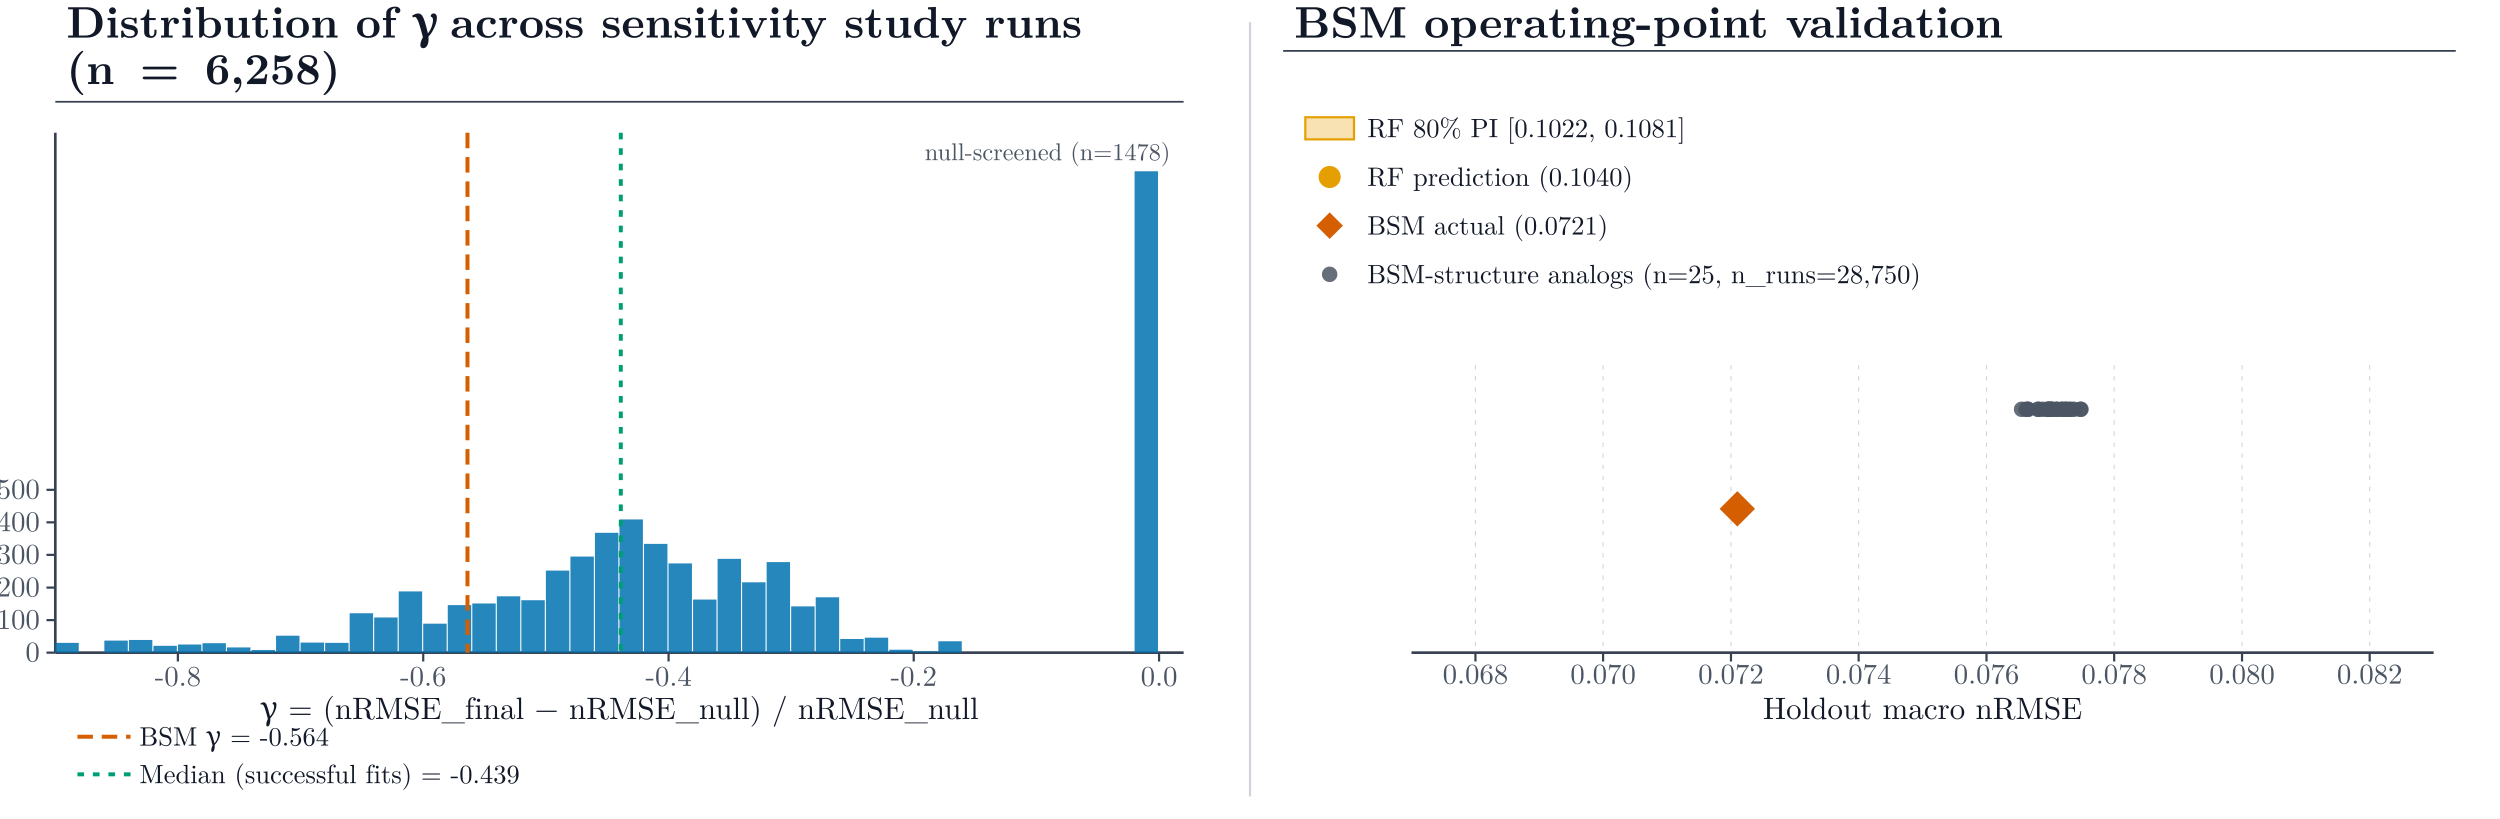
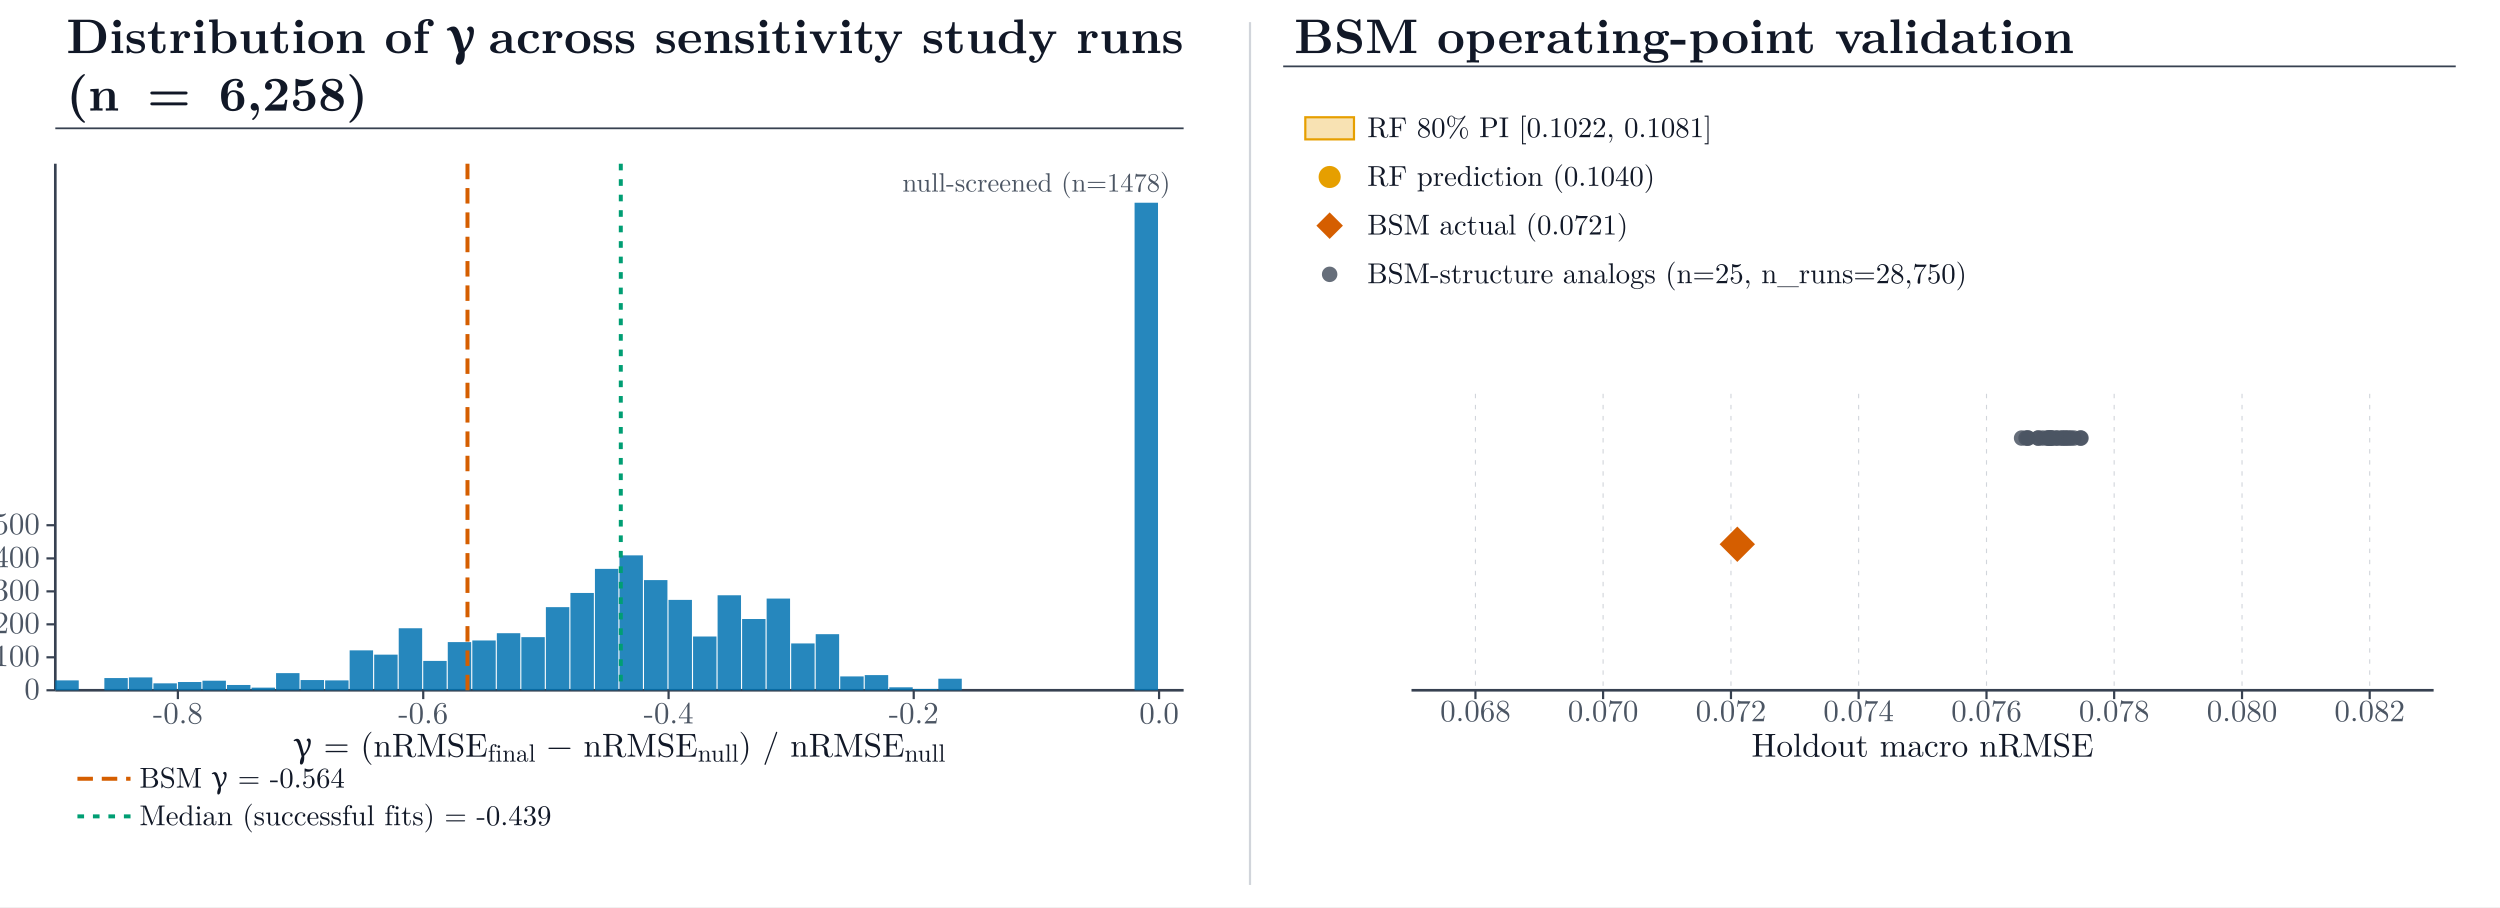
- <svg xmlns="http://www.w3.org/2000/svg" width="1130" height="370" viewBox="0 0 1130 370">
+ <svg xmlns="http://www.w3.org/2000/svg" width="1130" height="410" viewBox="0 0 1130 410">
  <rect width="100%" height="100%" fill="#ffffff" />
-   <text x="30" y="17" font-family="'CMU Serif', 'Computer Modern', 'Latin Modern Roman', Georgia, serif" font-size="20" font-weight="700" fill="#111827">Distribution of γ across sensitivity study runs</text>
-   <text x="30" y="38" font-family="'CMU Serif', 'Computer Modern', 'Latin Modern Roman', Georgia, serif" font-size="20" font-weight="700" fill="#111827">(n = 6,258)</text>
-   <line x1="25" y1="46" x2="535" y2="46" stroke="#374151" stroke-width="0.8" />
-   <line x1="25" y1="295" x2="535" y2="295" stroke="#374151" stroke-width="1.2" />
-   <line x1="25" y1="60" x2="25" y2="295" stroke="#374151" stroke-width="1.2" />
-   <rect x="25.00" y="290.58" width="10.59" height="4.42" fill="#0072B2" fill-opacity="0.85" />
-   <rect x="36.09" y="295.00" width="10.59" height="0.00" fill="#0072B2" fill-opacity="0.85" />
-   <rect x="47.17" y="289.55" width="10.59" height="5.45" fill="#0072B2" fill-opacity="0.85" />
-   <rect x="58.26" y="289.26" width="10.59" height="5.74" fill="#0072B2" fill-opacity="0.85" />
-   <rect x="69.35" y="291.91" width="10.59" height="3.09" fill="#0072B2" fill-opacity="0.85" />
-   <rect x="80.43" y="291.32" width="10.59" height="3.68" fill="#0072B2" fill-opacity="0.85" />
-   <rect x="91.52" y="290.73" width="10.59" height="4.27" fill="#0072B2" fill-opacity="0.85" />
-   <rect x="102.61" y="292.64" width="10.59" height="2.36" fill="#0072B2" fill-opacity="0.85" />
-   <rect x="113.70" y="293.82" width="10.59" height="1.18" fill="#0072B2" fill-opacity="0.85" />
-   <rect x="124.78" y="287.34" width="10.59" height="7.66" fill="#0072B2" fill-opacity="0.85" />
-   <rect x="135.87" y="290.44" width="10.59" height="4.56" fill="#0072B2" fill-opacity="0.85" />
-   <rect x="146.96" y="290.58" width="10.59" height="4.42" fill="#0072B2" fill-opacity="0.85" />
-   <rect x="158.04" y="277.19" width="10.59" height="17.81" fill="#0072B2" fill-opacity="0.85" />
-   <rect x="169.13" y="279.10" width="10.59" height="15.90" fill="#0072B2" fill-opacity="0.85" />
-   <rect x="180.22" y="267.32" width="10.59" height="27.68" fill="#0072B2" fill-opacity="0.85" />
-   <rect x="191.30" y="281.90" width="10.59" height="13.10" fill="#0072B2" fill-opacity="0.85" />
-   <rect x="202.39" y="273.51" width="10.59" height="21.49" fill="#0072B2" fill-opacity="0.85" />
-   <rect x="213.48" y="272.77" width="10.59" height="22.23" fill="#0072B2" fill-opacity="0.85" />
-   <rect x="224.57" y="269.53" width="10.59" height="25.47" fill="#0072B2" fill-opacity="0.85" />
-   <rect x="235.65" y="271.30" width="10.59" height="23.70" fill="#0072B2" fill-opacity="0.85" />
-   <rect x="246.74" y="257.90" width="10.59" height="37.10" fill="#0072B2" fill-opacity="0.85" />
-   <rect x="257.83" y="251.57" width="10.59" height="43.43" fill="#0072B2" fill-opacity="0.85" />
-   <rect x="268.91" y="240.82" width="10.59" height="54.18" fill="#0072B2" fill-opacity="0.85" />
-   <rect x="280.00" y="234.79" width="10.59" height="60.21" fill="#0072B2" fill-opacity="0.85" />
-   <rect x="291.09" y="245.83" width="10.59" height="49.17" fill="#0072B2" fill-opacity="0.85" />
-   <rect x="302.17" y="254.66" width="10.59" height="40.34" fill="#0072B2" fill-opacity="0.85" />
-   <rect x="313.26" y="271.00" width="10.59" height="24.00" fill="#0072B2" fill-opacity="0.85" />
-   <rect x="324.35" y="252.60" width="10.59" height="42.40" fill="#0072B2" fill-opacity="0.85" />
-   <rect x="335.43" y="263.20" width="10.59" height="31.80" fill="#0072B2" fill-opacity="0.85" />
-   <rect x="346.52" y="254.07" width="10.59" height="40.93" fill="#0072B2" fill-opacity="0.85" />
-   <rect x="357.61" y="274.09" width="10.59" height="20.91" fill="#0072B2" fill-opacity="0.85" />
-   <rect x="368.70" y="269.97" width="10.59" height="25.03" fill="#0072B2" fill-opacity="0.85" />
-   <rect x="379.78" y="288.82" width="10.59" height="6.18" fill="#0072B2" fill-opacity="0.85" />
-   <rect x="390.87" y="288.23" width="10.59" height="6.77" fill="#0072B2" fill-opacity="0.85" />
-   <rect x="401.96" y="293.68" width="10.59" height="1.32" fill="#0072B2" fill-opacity="0.85" />
-   <rect x="413.04" y="294.41" width="10.59" height="0.59" fill="#0072B2" fill-opacity="0.85" />
-   <rect x="424.13" y="289.85" width="10.59" height="5.15" fill="#0072B2" fill-opacity="0.85" />
-   <rect x="435.22" y="295.00" width="10.59" height="0.00" fill="#0072B2" fill-opacity="0.85" />
-   <rect x="446.30" y="295.00" width="10.59" height="0.00" fill="#0072B2" fill-opacity="0.85" />
-   <rect x="457.39" y="295.00" width="10.59" height="0.00" fill="#0072B2" fill-opacity="0.85" />
-   <rect x="468.48" y="295.00" width="10.59" height="0.00" fill="#0072B2" fill-opacity="0.85" />
-   <rect x="479.57" y="295.00" width="10.59" height="0.00" fill="#0072B2" fill-opacity="0.85" />
-   <rect x="490.65" y="295.00" width="10.59" height="0.00" fill="#0072B2" fill-opacity="0.85" />
-   <rect x="501.74" y="295.00" width="10.59" height="0.00" fill="#0072B2" fill-opacity="0.85" />
-   <rect x="512.83" y="77.41" width="10.59" height="217.59" fill="#0072B2" fill-opacity="0.85" />
-   <rect x="523.91" y="295.00" width="10.59" height="0.00" fill="#0072B2" fill-opacity="0.85" />
-   <line x1="80.4" y1="295" x2="80.4" y2="299" stroke="#374151" stroke-width="1" />
-   <text x="80.4" y="310.0" text-anchor="middle" font-family="'CMU Serif', 'Computer Modern', 'Latin Modern Roman', Georgia, serif" font-size="13" fill="#4b5563">-0.8</text>
-   <line x1="191.3" y1="295" x2="191.3" y2="299" stroke="#374151" stroke-width="1" />
-   <text x="191.3" y="310.0" text-anchor="middle" font-family="'CMU Serif', 'Computer Modern', 'Latin Modern Roman', Georgia, serif" font-size="13" fill="#4b5563">-0.6</text>
-   <line x1="302.2" y1="295" x2="302.2" y2="299" stroke="#374151" stroke-width="1" />
-   <text x="302.2" y="310.0" text-anchor="middle" font-family="'CMU Serif', 'Computer Modern', 'Latin Modern Roman', Georgia, serif" font-size="13" fill="#4b5563">-0.4</text>
-   <line x1="413.0" y1="295" x2="413.0" y2="299" stroke="#374151" stroke-width="1" />
-   <text x="413.0" y="310.0" text-anchor="middle" font-family="'CMU Serif', 'Computer Modern', 'Latin Modern Roman', Georgia, serif" font-size="13" fill="#4b5563">-0.2</text>
-   <line x1="523.9" y1="295" x2="523.9" y2="299" stroke="#374151" stroke-width="1" />
-   <text x="523.9" y="310.0" text-anchor="middle" font-family="'CMU Serif', 'Computer Modern', 'Latin Modern Roman', Georgia, serif" font-size="13" fill="#4b5563">0.0</text>
-   <line x1="21" y1="295.0" x2="25" y2="295.0" stroke="#374151" stroke-width="1" />
-   <text x="18.0" y="299.0" text-anchor="end" font-family="'CMU Serif', 'Computer Modern', 'Latin Modern Roman', Georgia, serif" font-size="13" fill="#4b5563">0</text>
-   <line x1="21" y1="280.3" x2="25" y2="280.3" stroke="#374151" stroke-width="1" />
-   <text x="18.0" y="284.3" text-anchor="end" font-family="'CMU Serif', 'Computer Modern', 'Latin Modern Roman', Georgia, serif" font-size="13" fill="#4b5563">100</text>
-   <line x1="21" y1="265.6" x2="25" y2="265.6" stroke="#374151" stroke-width="1" />
-   <text x="18.0" y="269.6" text-anchor="end" font-family="'CMU Serif', 'Computer Modern', 'Latin Modern Roman', Georgia, serif" font-size="13" fill="#4b5563">200</text>
-   <line x1="21" y1="250.8" x2="25" y2="250.8" stroke="#374151" stroke-width="1" />
-   <text x="18.0" y="254.8" text-anchor="end" font-family="'CMU Serif', 'Computer Modern', 'Latin Modern Roman', Georgia, serif" font-size="13" fill="#4b5563">300</text>
-   <line x1="21" y1="236.1" x2="25" y2="236.1" stroke="#374151" stroke-width="1" />
-   <text x="18.0" y="240.1" text-anchor="end" font-family="'CMU Serif', 'Computer Modern', 'Latin Modern Roman', Georgia, serif" font-size="13" fill="#4b5563">400</text>
-   <line x1="21" y1="221.4" x2="25" y2="221.4" stroke="#374151" stroke-width="1" />
-   <text x="18.0" y="225.4" text-anchor="end" font-family="'CMU Serif', 'Computer Modern', 'Latin Modern Roman', Georgia, serif" font-size="13" fill="#4b5563">500</text>
-   <text x="280" y="325" text-anchor="middle" font-family="'CMU Serif', 'Computer Modern', 'Latin Modern Roman', Georgia, serif" font-size="14" fill="#111827">γ = (nRMSE_final − nRMSE_null) / nRMSE_null</text>
-   <text x="-10" y="177" transform="rotate(-90 -10 177)" text-anchor="middle" font-family="'CMU Serif', 'Computer Modern', 'Latin Modern Roman', Georgia, serif" font-size="14" fill="#111827">Count</text>
-   <line x1="211.3" y1="60" x2="211.3" y2="295" stroke="#D55E00" stroke-width="1.8" stroke-dasharray="7 4" />
-   <line x1="280.6" y1="60" x2="280.6" y2="295" stroke="#009E73" stroke-width="1.8" stroke-dasharray="3 4" />
-   <line x1="35" y1="333" x2="59" y2="333" stroke="#D55E00" stroke-width="1.8" stroke-dasharray="7 4" />
-   <text x="63" y="337" font-family="'CMU Serif', 'Computer Modern', 'Latin Modern Roman', Georgia, serif" font-size="12" fill="#111827">BSM γ = -0.564</text>
-   <line x1="35" y1="350" x2="59" y2="350" stroke="#009E73" stroke-width="1.8" stroke-dasharray="3 4" />
-   <text x="63" y="354" font-family="'CMU Serif', 'Computer Modern', 'Latin Modern Roman', Georgia, serif" font-size="12" fill="#111827">Median (successful fits) = -0.439</text>
-   <text x="529" y="72.4" text-anchor="end" font-family="'CMU Serif', 'Computer Modern', 'Latin Modern Roman', Georgia, serif" font-size="11" fill="#4b5563">null-screened (n=1478)</text>
-   <text x="585" y="17" font-family="'CMU Serif', 'Computer Modern', 'Latin Modern Roman', Georgia, serif" font-size="20" font-weight="700" fill="#111827">BSM operating-point validation</text>
-   <line x1="580" y1="23" x2="1110" y2="23" stroke="#374151" stroke-width="0.8" />
-   <line x1="638" y1="295" x2="1100" y2="295" stroke="#374151" stroke-width="1.2" />
-   <line x1="666.9" y1="295" x2="666.9" y2="299" stroke="#374151" stroke-width="1" />
-   <line x1="666.9" y1="165" x2="666.9" y2="295" stroke="#d1d5db" stroke-width="0.5" stroke-dasharray="2 3" />
-   <text x="666.9" y="309.0" text-anchor="middle" font-family="'CMU Serif', 'Computer Modern', 'Latin Modern Roman', Georgia, serif" font-size="13" fill="#4b5563">0.068</text>
-   <line x1="724.6" y1="295" x2="724.6" y2="299" stroke="#374151" stroke-width="1" />
-   <line x1="724.6" y1="165" x2="724.6" y2="295" stroke="#d1d5db" stroke-width="0.5" stroke-dasharray="2 3" />
-   <text x="724.6" y="309.0" text-anchor="middle" font-family="'CMU Serif', 'Computer Modern', 'Latin Modern Roman', Georgia, serif" font-size="13" fill="#4b5563">0.070</text>
-   <line x1="782.4" y1="295" x2="782.4" y2="299" stroke="#374151" stroke-width="1" />
-   <line x1="782.4" y1="165" x2="782.4" y2="295" stroke="#d1d5db" stroke-width="0.5" stroke-dasharray="2 3" />
-   <text x="782.4" y="309.0" text-anchor="middle" font-family="'CMU Serif', 'Computer Modern', 'Latin Modern Roman', Georgia, serif" font-size="13" fill="#4b5563">0.072</text>
-   <line x1="840.1" y1="295" x2="840.1" y2="299" stroke="#374151" stroke-width="1" />
-   <line x1="840.1" y1="165" x2="840.1" y2="295" stroke="#d1d5db" stroke-width="0.5" stroke-dasharray="2 3" />
-   <text x="840.1" y="309.0" text-anchor="middle" font-family="'CMU Serif', 'Computer Modern', 'Latin Modern Roman', Georgia, serif" font-size="13" fill="#4b5563">0.074</text>
-   <line x1="897.9" y1="295" x2="897.9" y2="299" stroke="#374151" stroke-width="1" />
-   <line x1="897.9" y1="165" x2="897.9" y2="295" stroke="#d1d5db" stroke-width="0.5" stroke-dasharray="2 3" />
-   <text x="897.9" y="309.0" text-anchor="middle" font-family="'CMU Serif', 'Computer Modern', 'Latin Modern Roman', Georgia, serif" font-size="13" fill="#4b5563">0.076</text>
-   <line x1="955.6" y1="295" x2="955.6" y2="299" stroke="#374151" stroke-width="1" />
-   <line x1="955.6" y1="165" x2="955.6" y2="295" stroke="#d1d5db" stroke-width="0.5" stroke-dasharray="2 3" />
-   <text x="955.6" y="309.0" text-anchor="middle" font-family="'CMU Serif', 'Computer Modern', 'Latin Modern Roman', Georgia, serif" font-size="13" fill="#4b5563">0.078</text>
-   <line x1="1013.4" y1="295" x2="1013.4" y2="299" stroke="#374151" stroke-width="1" />
-   <line x1="1013.4" y1="165" x2="1013.4" y2="295" stroke="#d1d5db" stroke-width="0.5" stroke-dasharray="2 3" />
-   <text x="1013.4" y="309.0" text-anchor="middle" font-family="'CMU Serif', 'Computer Modern', 'Latin Modern Roman', Georgia, serif" font-size="13" fill="#4b5563">0.080</text>
-   <line x1="1071.1" y1="295" x2="1071.1" y2="299" stroke="#374151" stroke-width="1" />
-   <line x1="1071.1" y1="165" x2="1071.1" y2="295" stroke="#d1d5db" stroke-width="0.5" stroke-dasharray="2 3" />
-   <text x="1071.1" y="309.0" text-anchor="middle" font-family="'CMU Serif', 'Computer Modern', 'Latin Modern Roman', Georgia, serif" font-size="13" fill="#4b5563">0.082</text>
-   <text x="869" y="325" text-anchor="middle" font-family="'CMU Serif', 'Computer Modern', 'Latin Modern Roman', Georgia, serif" font-size="14" fill="#111827">Holdout macro nRMSE</text>
-   <rect x="1654.40" y="219.0" width="170.36" height="22" fill="#E69F00" fill-opacity="0.30" stroke="#E69F00" stroke-width="1.2" />
-   <circle cx="913.76" cy="185.0" r="3.5" fill="#4b5563" fill-opacity="0.85" />
-   <circle cx="915.78" cy="185.0" r="3.5" fill="#4b5563" fill-opacity="0.85" />
-   <circle cx="916.64" cy="185.0" r="3.5" fill="#4b5563" fill-opacity="0.85" />
-   <circle cx="916.64" cy="185.0" r="3.5" fill="#4b5563" fill-opacity="0.85" />
-   <circle cx="921.26" cy="185.0" r="3.5" fill="#4b5563" fill-opacity="0.85" />
-   <circle cx="921.26" cy="185.0" r="3.5" fill="#4b5563" fill-opacity="0.85" />
-   <circle cx="923.28" cy="185.0" r="3.5" fill="#4b5563" fill-opacity="0.85" />
-   <circle cx="925.31" cy="185.0" r="3.5" fill="#4b5563" fill-opacity="0.85" />
-   <circle cx="925.88" cy="185.0" r="3.5" fill="#4b5563" fill-opacity="0.85" />
-   <circle cx="925.88" cy="185.0" r="3.5" fill="#4b5563" fill-opacity="0.85" />
-   <circle cx="926.46" cy="185.0" r="3.5" fill="#4b5563" fill-opacity="0.85" />
-   <circle cx="927.33" cy="185.0" r="3.5" fill="#4b5563" fill-opacity="0.85" />
-   <circle cx="927.33" cy="185.0" r="3.5" fill="#4b5563" fill-opacity="0.85" />
-   <circle cx="927.33" cy="185.0" r="3.5" fill="#4b5563" fill-opacity="0.85" />
-   <circle cx="929.64" cy="185.0" r="3.5" fill="#4b5563" fill-opacity="0.85" />
-   <circle cx="929.64" cy="185.0" r="3.5" fill="#4b5563" fill-opacity="0.85" />
-   <circle cx="931.95" cy="185.0" r="3.5" fill="#4b5563" fill-opacity="0.85" />
-   <circle cx="931.95" cy="185.0" r="3.5" fill="#4b5563" fill-opacity="0.85" />
-   <circle cx="933.68" cy="185.0" r="3.5" fill="#4b5563" fill-opacity="0.85" />
-   <circle cx="933.68" cy="185.0" r="3.5" fill="#4b5563" fill-opacity="0.85" />
-   <circle cx="935.12" cy="185.0" r="3.5" fill="#4b5563" fill-opacity="0.85" />
-   <circle cx="935.99" cy="185.0" r="3.5" fill="#4b5563" fill-opacity="0.85" />
-   <circle cx="937.43" cy="185.0" r="3.5" fill="#4b5563" fill-opacity="0.85" />
-   <circle cx="940.32" cy="185.0" r="3.5" fill="#4b5563" fill-opacity="0.85" />
-   <circle cx="940.61" cy="185.0" r="3.5" fill="#4b5563" fill-opacity="0.85" />
-   <circle cx="1706.37" cy="230.0" r="7" fill="#E69F00" />
-   <polygon points="785.262,222 793.262,230 785.262,238 777.262,230" fill="#D55E00" />
+   <text x="30" y="24" font-family="'CMU Serif', 'Computer Modern', 'Latin Modern Roman', Georgia, serif" font-size="22" font-weight="700" fill="#111827">Distribution of γ across sensitivity study runs</text>
+   <text x="30" y="50" font-family="'CMU Serif', 'Computer Modern', 'Latin Modern Roman', Georgia, serif" font-size="22" font-weight="700" fill="#111827">(n = 6,258)</text>
+   <line x1="25" y1="58" x2="535" y2="58" stroke="#374151" stroke-width="0.8" />
+   <line x1="25" y1="312" x2="535" y2="312" stroke="#374151" stroke-width="1.2" />
+   <line x1="25" y1="74" x2="25" y2="312" stroke="#374151" stroke-width="1.2" />
+   <rect x="25.00" y="307.53" width="10.59" height="4.47" fill="#0072B2" fill-opacity="0.85" />
+   <rect x="36.09" y="312.00" width="10.59" height="0.00" fill="#0072B2" fill-opacity="0.85" />
+   <rect x="47.17" y="306.48" width="10.59" height="5.52" fill="#0072B2" fill-opacity="0.85" />
+   <rect x="58.26" y="306.19" width="10.59" height="5.81" fill="#0072B2" fill-opacity="0.85" />
+   <rect x="69.35" y="308.87" width="10.59" height="3.13" fill="#0072B2" fill-opacity="0.85" />
+   <rect x="80.43" y="308.27" width="10.59" height="3.73" fill="#0072B2" fill-opacity="0.85" />
+   <rect x="91.52" y="307.68" width="10.59" height="4.32" fill="#0072B2" fill-opacity="0.85" />
+   <rect x="102.61" y="309.61" width="10.59" height="2.39" fill="#0072B2" fill-opacity="0.85" />
+   <rect x="113.70" y="310.81" width="10.59" height="1.19" fill="#0072B2" fill-opacity="0.85" />
+   <rect x="124.78" y="304.25" width="10.59" height="7.75" fill="#0072B2" fill-opacity="0.85" />
+   <rect x="135.87" y="307.38" width="10.59" height="4.62" fill="#0072B2" fill-opacity="0.85" />
+   <rect x="146.96" y="307.53" width="10.59" height="4.47" fill="#0072B2" fill-opacity="0.85" />
+   <rect x="158.04" y="293.96" width="10.59" height="18.04" fill="#0072B2" fill-opacity="0.85" />
+   <rect x="169.13" y="295.90" width="10.59" height="16.10" fill="#0072B2" fill-opacity="0.85" />
+   <rect x="180.22" y="283.97" width="10.59" height="28.03" fill="#0072B2" fill-opacity="0.85" />
+   <rect x="191.30" y="298.73" width="10.59" height="13.27" fill="#0072B2" fill-opacity="0.85" />
+   <rect x="202.39" y="290.23" width="10.59" height="21.77" fill="#0072B2" fill-opacity="0.85" />
+   <rect x="213.48" y="289.49" width="10.59" height="22.51" fill="#0072B2" fill-opacity="0.85" />
+   <rect x="224.57" y="286.21" width="10.59" height="25.79" fill="#0072B2" fill-opacity="0.85" />
+   <rect x="235.65" y="287.99" width="10.59" height="24.01" fill="#0072B2" fill-opacity="0.85" />
+   <rect x="246.74" y="274.43" width="10.59" height="37.57" fill="#0072B2" fill-opacity="0.85" />
+   <rect x="257.83" y="268.02" width="10.59" height="43.98" fill="#0072B2" fill-opacity="0.85" />
+   <rect x="268.91" y="257.13" width="10.59" height="54.87" fill="#0072B2" fill-opacity="0.85" />
+   <rect x="280.00" y="251.02" width="10.59" height="60.98" fill="#0072B2" fill-opacity="0.85" />
+   <rect x="291.09" y="262.20" width="10.59" height="49.80" fill="#0072B2" fill-opacity="0.85" />
+   <rect x="302.17" y="271.15" width="10.59" height="40.85" fill="#0072B2" fill-opacity="0.85" />
+   <rect x="313.26" y="287.70" width="10.59" height="24.30" fill="#0072B2" fill-opacity="0.85" />
+   <rect x="324.35" y="269.06" width="10.59" height="42.94" fill="#0072B2" fill-opacity="0.85" />
+   <rect x="335.43" y="279.79" width="10.59" height="32.21" fill="#0072B2" fill-opacity="0.85" />
+   <rect x="346.52" y="270.55" width="10.59" height="41.45" fill="#0072B2" fill-opacity="0.85" />
+   <rect x="357.61" y="290.83" width="10.59" height="21.17" fill="#0072B2" fill-opacity="0.85" />
+   <rect x="368.70" y="286.65" width="10.59" height="25.35" fill="#0072B2" fill-opacity="0.85" />
+   <rect x="379.78" y="305.74" width="10.59" height="6.26" fill="#0072B2" fill-opacity="0.85" />
+   <rect x="390.87" y="305.14" width="10.59" height="6.86" fill="#0072B2" fill-opacity="0.85" />
+   <rect x="401.96" y="310.66" width="10.59" height="1.34" fill="#0072B2" fill-opacity="0.85" />
+   <rect x="413.04" y="311.40" width="10.59" height="0.60" fill="#0072B2" fill-opacity="0.85" />
+   <rect x="424.13" y="306.78" width="10.59" height="5.22" fill="#0072B2" fill-opacity="0.85" />
+   <rect x="435.22" y="312.00" width="10.59" height="0.00" fill="#0072B2" fill-opacity="0.85" />
+   <rect x="446.30" y="312.00" width="10.59" height="0.00" fill="#0072B2" fill-opacity="0.85" />
+   <rect x="457.39" y="312.00" width="10.59" height="0.00" fill="#0072B2" fill-opacity="0.85" />
+   <rect x="468.48" y="312.00" width="10.59" height="0.00" fill="#0072B2" fill-opacity="0.85" />
+   <rect x="479.57" y="312.00" width="10.59" height="0.00" fill="#0072B2" fill-opacity="0.85" />
+   <rect x="490.65" y="312.00" width="10.59" height="0.00" fill="#0072B2" fill-opacity="0.85" />
+   <rect x="501.74" y="312.00" width="10.59" height="0.00" fill="#0072B2" fill-opacity="0.85" />
+   <rect x="512.83" y="91.63" width="10.59" height="220.37" fill="#0072B2" fill-opacity="0.85" />
+   <rect x="523.91" y="312.00" width="10.59" height="0.00" fill="#0072B2" fill-opacity="0.85" />
+   <line x1="80.4" y1="312" x2="80.4" y2="316" stroke="#374151" stroke-width="1" />
+   <text x="80.4" y="327.0" text-anchor="middle" font-family="'CMU Serif', 'Computer Modern', 'Latin Modern Roman', Georgia, serif" font-size="14" fill="#4b5563">-0.8</text>
+   <line x1="191.3" y1="312" x2="191.3" y2="316" stroke="#374151" stroke-width="1" />
+   <text x="191.3" y="327.0" text-anchor="middle" font-family="'CMU Serif', 'Computer Modern', 'Latin Modern Roman', Georgia, serif" font-size="14" fill="#4b5563">-0.6</text>
+   <line x1="302.2" y1="312" x2="302.2" y2="316" stroke="#374151" stroke-width="1" />
+   <text x="302.2" y="327.0" text-anchor="middle" font-family="'CMU Serif', 'Computer Modern', 'Latin Modern Roman', Georgia, serif" font-size="14" fill="#4b5563">-0.4</text>
+   <line x1="413.0" y1="312" x2="413.0" y2="316" stroke="#374151" stroke-width="1" />
+   <text x="413.0" y="327.0" text-anchor="middle" font-family="'CMU Serif', 'Computer Modern', 'Latin Modern Roman', Georgia, serif" font-size="14" fill="#4b5563">-0.2</text>
+   <line x1="523.9" y1="312" x2="523.9" y2="316" stroke="#374151" stroke-width="1" />
+   <text x="523.9" y="327.0" text-anchor="middle" font-family="'CMU Serif', 'Computer Modern', 'Latin Modern Roman', Georgia, serif" font-size="14" fill="#4b5563">0.0</text>
+   <line x1="21" y1="312.0" x2="25" y2="312.0" stroke="#374151" stroke-width="1" />
+   <text x="18.0" y="316.0" text-anchor="end" font-family="'CMU Serif', 'Computer Modern', 'Latin Modern Roman', Georgia, serif" font-size="14" fill="#4b5563">0</text>
+   <line x1="21" y1="297.1" x2="25" y2="297.1" stroke="#374151" stroke-width="1" />
+   <text x="18.0" y="301.1" text-anchor="end" font-family="'CMU Serif', 'Computer Modern', 'Latin Modern Roman', Georgia, serif" font-size="14" fill="#4b5563">100</text>
+   <line x1="21" y1="282.2" x2="25" y2="282.2" stroke="#374151" stroke-width="1" />
+   <text x="18.0" y="286.2" text-anchor="end" font-family="'CMU Serif', 'Computer Modern', 'Latin Modern Roman', Georgia, serif" font-size="14" fill="#4b5563">200</text>
+   <line x1="21" y1="267.3" x2="25" y2="267.3" stroke="#374151" stroke-width="1" />
+   <text x="18.0" y="271.3" text-anchor="end" font-family="'CMU Serif', 'Computer Modern', 'Latin Modern Roman', Georgia, serif" font-size="14" fill="#4b5563">300</text>
+   <line x1="21" y1="252.4" x2="25" y2="252.4" stroke="#374151" stroke-width="1" />
+   <text x="18.0" y="256.4" text-anchor="end" font-family="'CMU Serif', 'Computer Modern', 'Latin Modern Roman', Georgia, serif" font-size="14" fill="#4b5563">400</text>
+   <line x1="21" y1="237.4" x2="25" y2="237.4" stroke="#374151" stroke-width="1" />
+   <text x="18.0" y="241.4" text-anchor="end" font-family="'CMU Serif', 'Computer Modern', 'Latin Modern Roman', Georgia, serif" font-size="14" fill="#4b5563">500</text>
+   <text x="280" y="342" text-anchor="middle" font-family="'CMU Serif', 'Computer Modern', 'Latin Modern Roman', Georgia, serif" font-size="15" fill="#111827">γ = (nRMSE<tspan baseline-shift="sub" font-size="75%">final</tspan> − nRMSE<tspan baseline-shift="sub" font-size="75%">null</tspan>) / nRMSE<tspan baseline-shift="sub" font-size="75%">null</tspan>
+   </text>
+   <text x="-10" y="193" transform="rotate(-90 -10 193)" text-anchor="middle" font-family="'CMU Serif', 'Computer Modern', 'Latin Modern Roman', Georgia, serif" font-size="15" fill="#111827">Count</text>
+   <line x1="211.3" y1="74" x2="211.3" y2="312" stroke="#D55E00" stroke-width="1.8" stroke-dasharray="7 4" />
+   <line x1="280.6" y1="74" x2="280.6" y2="312" stroke="#009E73" stroke-width="1.8" stroke-dasharray="3 4" />
+   <line x1="35" y1="352" x2="59" y2="352" stroke="#D55E00" stroke-width="1.8" stroke-dasharray="7 4" />
+   <text x="63" y="356" font-family="'CMU Serif', 'Computer Modern', 'Latin Modern Roman', Georgia, serif" font-size="13" fill="#111827">BSM γ = -0.564</text>
+   <line x1="35" y1="369" x2="59" y2="369" stroke="#009E73" stroke-width="1.8" stroke-dasharray="3 4" />
+   <text x="63" y="373" font-family="'CMU Serif', 'Computer Modern', 'Latin Modern Roman', Georgia, serif" font-size="13" fill="#111827">Median (successful fits) = -0.439</text>
+   <text x="529" y="86.6" text-anchor="end" font-family="'CMU Serif', 'Computer Modern', 'Latin Modern Roman', Georgia, serif" font-size="12" fill="#4b5563">null-screened (n=1478)</text>
+   <text x="585" y="24" font-family="'CMU Serif', 'Computer Modern', 'Latin Modern Roman', Georgia, serif" font-size="22" font-weight="700" fill="#111827">BSM operating-point validation</text>
+   <line x1="580" y1="30" x2="1110" y2="30" stroke="#374151" stroke-width="0.8" />
+   <line x1="638" y1="312" x2="1100" y2="312" stroke="#374151" stroke-width="1.2" />
+   <line x1="666.9" y1="312" x2="666.9" y2="316" stroke="#374151" stroke-width="1" />
+   <line x1="666.9" y1="178" x2="666.9" y2="312" stroke="#d1d5db" stroke-width="0.5" stroke-dasharray="2 3" />
+   <text x="666.9" y="326.0" text-anchor="middle" font-family="'CMU Serif', 'Computer Modern', 'Latin Modern Roman', Georgia, serif" font-size="14" fill="#4b5563">0.068</text>
+   <line x1="724.6" y1="312" x2="724.6" y2="316" stroke="#374151" stroke-width="1" />
+   <line x1="724.6" y1="178" x2="724.6" y2="312" stroke="#d1d5db" stroke-width="0.5" stroke-dasharray="2 3" />
+   <text x="724.6" y="326.0" text-anchor="middle" font-family="'CMU Serif', 'Computer Modern', 'Latin Modern Roman', Georgia, serif" font-size="14" fill="#4b5563">0.070</text>
+   <line x1="782.4" y1="312" x2="782.4" y2="316" stroke="#374151" stroke-width="1" />
+   <line x1="782.4" y1="178" x2="782.4" y2="312" stroke="#d1d5db" stroke-width="0.5" stroke-dasharray="2 3" />
+   <text x="782.4" y="326.0" text-anchor="middle" font-family="'CMU Serif', 'Computer Modern', 'Latin Modern Roman', Georgia, serif" font-size="14" fill="#4b5563">0.072</text>
+   <line x1="840.1" y1="312" x2="840.1" y2="316" stroke="#374151" stroke-width="1" />
+   <line x1="840.1" y1="178" x2="840.1" y2="312" stroke="#d1d5db" stroke-width="0.5" stroke-dasharray="2 3" />
+   <text x="840.1" y="326.0" text-anchor="middle" font-family="'CMU Serif', 'Computer Modern', 'Latin Modern Roman', Georgia, serif" font-size="14" fill="#4b5563">0.074</text>
+   <line x1="897.9" y1="312" x2="897.9" y2="316" stroke="#374151" stroke-width="1" />
+   <line x1="897.9" y1="178" x2="897.9" y2="312" stroke="#d1d5db" stroke-width="0.5" stroke-dasharray="2 3" />
+   <text x="897.9" y="326.0" text-anchor="middle" font-family="'CMU Serif', 'Computer Modern', 'Latin Modern Roman', Georgia, serif" font-size="14" fill="#4b5563">0.076</text>
+   <line x1="955.6" y1="312" x2="955.6" y2="316" stroke="#374151" stroke-width="1" />
+   <line x1="955.6" y1="178" x2="955.6" y2="312" stroke="#d1d5db" stroke-width="0.5" stroke-dasharray="2 3" />
+   <text x="955.6" y="326.0" text-anchor="middle" font-family="'CMU Serif', 'Computer Modern', 'Latin Modern Roman', Georgia, serif" font-size="14" fill="#4b5563">0.078</text>
+   <line x1="1013.4" y1="312" x2="1013.4" y2="316" stroke="#374151" stroke-width="1" />
+   <line x1="1013.4" y1="178" x2="1013.4" y2="312" stroke="#d1d5db" stroke-width="0.5" stroke-dasharray="2 3" />
+   <text x="1013.4" y="326.0" text-anchor="middle" font-family="'CMU Serif', 'Computer Modern', 'Latin Modern Roman', Georgia, serif" font-size="14" fill="#4b5563">0.080</text>
+   <line x1="1071.1" y1="312" x2="1071.1" y2="316" stroke="#374151" stroke-width="1" />
+   <line x1="1071.1" y1="178" x2="1071.1" y2="312" stroke="#d1d5db" stroke-width="0.5" stroke-dasharray="2 3" />
+   <text x="1071.1" y="326.0" text-anchor="middle" font-family="'CMU Serif', 'Computer Modern', 'Latin Modern Roman', Georgia, serif" font-size="14" fill="#4b5563">0.082</text>
+   <text x="869" y="342" text-anchor="middle" font-family="'CMU Serif', 'Computer Modern', 'Latin Modern Roman', Georgia, serif" font-size="15" fill="#111827">Holdout macro nRMSE</text>
+   <rect x="1654.40" y="235.0" width="170.36" height="22" fill="#E69F00" fill-opacity="0.30" stroke="#E69F00" stroke-width="1.2" />
+   <circle cx="913.76" cy="198.0" r="3.5" fill="#4b5563" fill-opacity="0.85" />
+   <circle cx="915.78" cy="198.0" r="3.5" fill="#4b5563" fill-opacity="0.85" />
+   <circle cx="916.64" cy="198.0" r="3.5" fill="#4b5563" fill-opacity="0.85" />
+   <circle cx="916.64" cy="198.0" r="3.5" fill="#4b5563" fill-opacity="0.85" />
+   <circle cx="921.26" cy="198.0" r="3.5" fill="#4b5563" fill-opacity="0.85" />
+   <circle cx="921.26" cy="198.0" r="3.5" fill="#4b5563" fill-opacity="0.85" />
+   <circle cx="923.28" cy="198.0" r="3.5" fill="#4b5563" fill-opacity="0.85" />
+   <circle cx="925.31" cy="198.0" r="3.5" fill="#4b5563" fill-opacity="0.85" />
+   <circle cx="925.88" cy="198.0" r="3.5" fill="#4b5563" fill-opacity="0.85" />
+   <circle cx="925.88" cy="198.0" r="3.5" fill="#4b5563" fill-opacity="0.85" />
+   <circle cx="926.46" cy="198.0" r="3.5" fill="#4b5563" fill-opacity="0.85" />
+   <circle cx="927.33" cy="198.0" r="3.5" fill="#4b5563" fill-opacity="0.85" />
+   <circle cx="927.33" cy="198.0" r="3.5" fill="#4b5563" fill-opacity="0.85" />
+   <circle cx="927.33" cy="198.0" r="3.5" fill="#4b5563" fill-opacity="0.85" />
+   <circle cx="929.64" cy="198.0" r="3.5" fill="#4b5563" fill-opacity="0.85" />
+   <circle cx="929.64" cy="198.0" r="3.5" fill="#4b5563" fill-opacity="0.85" />
+   <circle cx="931.95" cy="198.0" r="3.5" fill="#4b5563" fill-opacity="0.85" />
+   <circle cx="931.95" cy="198.0" r="3.5" fill="#4b5563" fill-opacity="0.85" />
+   <circle cx="933.68" cy="198.0" r="3.5" fill="#4b5563" fill-opacity="0.85" />
+   <circle cx="933.68" cy="198.0" r="3.5" fill="#4b5563" fill-opacity="0.85" />
+   <circle cx="935.12" cy="198.0" r="3.5" fill="#4b5563" fill-opacity="0.85" />
+   <circle cx="935.99" cy="198.0" r="3.5" fill="#4b5563" fill-opacity="0.85" />
+   <circle cx="937.43" cy="198.0" r="3.5" fill="#4b5563" fill-opacity="0.85" />
+   <circle cx="940.32" cy="198.0" r="3.5" fill="#4b5563" fill-opacity="0.85" />
+   <circle cx="940.61" cy="198.0" r="3.5" fill="#4b5563" fill-opacity="0.85" />
+   <circle cx="1706.37" cy="246.0" r="7" fill="#E69F00" />
+   <polygon points="785.262,238 793.262,246 785.262,254 777.262,246" fill="#D55E00" />
  <rect x="590" y="53" width="22" height="10" fill="#E69F00" fill-opacity="0.3" stroke="#E69F00" stroke-width="1" />
-   <text x="618" y="62" font-family="'CMU Serif', 'Computer Modern', 'Latin Modern Roman', Georgia, serif" font-size="12" fill="#111827">RF 80% PI [0.1022, 0.1081]</text>
+   <text x="618" y="62" font-family="'CMU Serif', 'Computer Modern', 'Latin Modern Roman', Georgia, serif" font-size="13" fill="#111827">RF 80% PI [0.1022, 0.1081]</text>
  <circle cx="601" cy="80" r="5" fill="#E69F00" fill-opacity="1.0" />
-   <text x="618" y="84" font-family="'CMU Serif', 'Computer Modern', 'Latin Modern Roman', Georgia, serif" font-size="12" fill="#111827">RF prediction (0.1040)</text>
+   <text x="618" y="84" font-family="'CMU Serif', 'Computer Modern', 'Latin Modern Roman', Georgia, serif" font-size="13" fill="#111827">RF prediction (0.1040)</text>
  <polygon points="601,96 607,102 601,108 595,102" fill="#D55E00" />
-   <text x="618" y="106" font-family="'CMU Serif', 'Computer Modern', 'Latin Modern Roman', Georgia, serif" font-size="12" fill="#111827">BSM actual (0.0721)</text>
+   <text x="618" y="106" font-family="'CMU Serif', 'Computer Modern', 'Latin Modern Roman', Georgia, serif" font-size="13" fill="#111827">BSM actual (0.0721)</text>
  <circle cx="601" cy="124" r="3.5" fill="#4b5563" fill-opacity="0.85" />
-   <text x="618" y="128" font-family="'CMU Serif', 'Computer Modern', 'Latin Modern Roman', Georgia, serif" font-size="12" fill="#111827">BSM-structure analogs (n=25, n_runs=28,750)</text>
-   <line x1="565" y1="10" x2="565" y2="360" stroke="#d1d5db" stroke-width="1" />
+   <text x="618" y="128" font-family="'CMU Serif', 'Computer Modern', 'Latin Modern Roman', Georgia, serif" font-size="13" fill="#111827">BSM-structure analogs (n=25, n_runs=28,750)</text>
+   <line x1="565" y1="10" x2="565" y2="400" stroke="#d1d5db" stroke-width="1" />
</svg>
